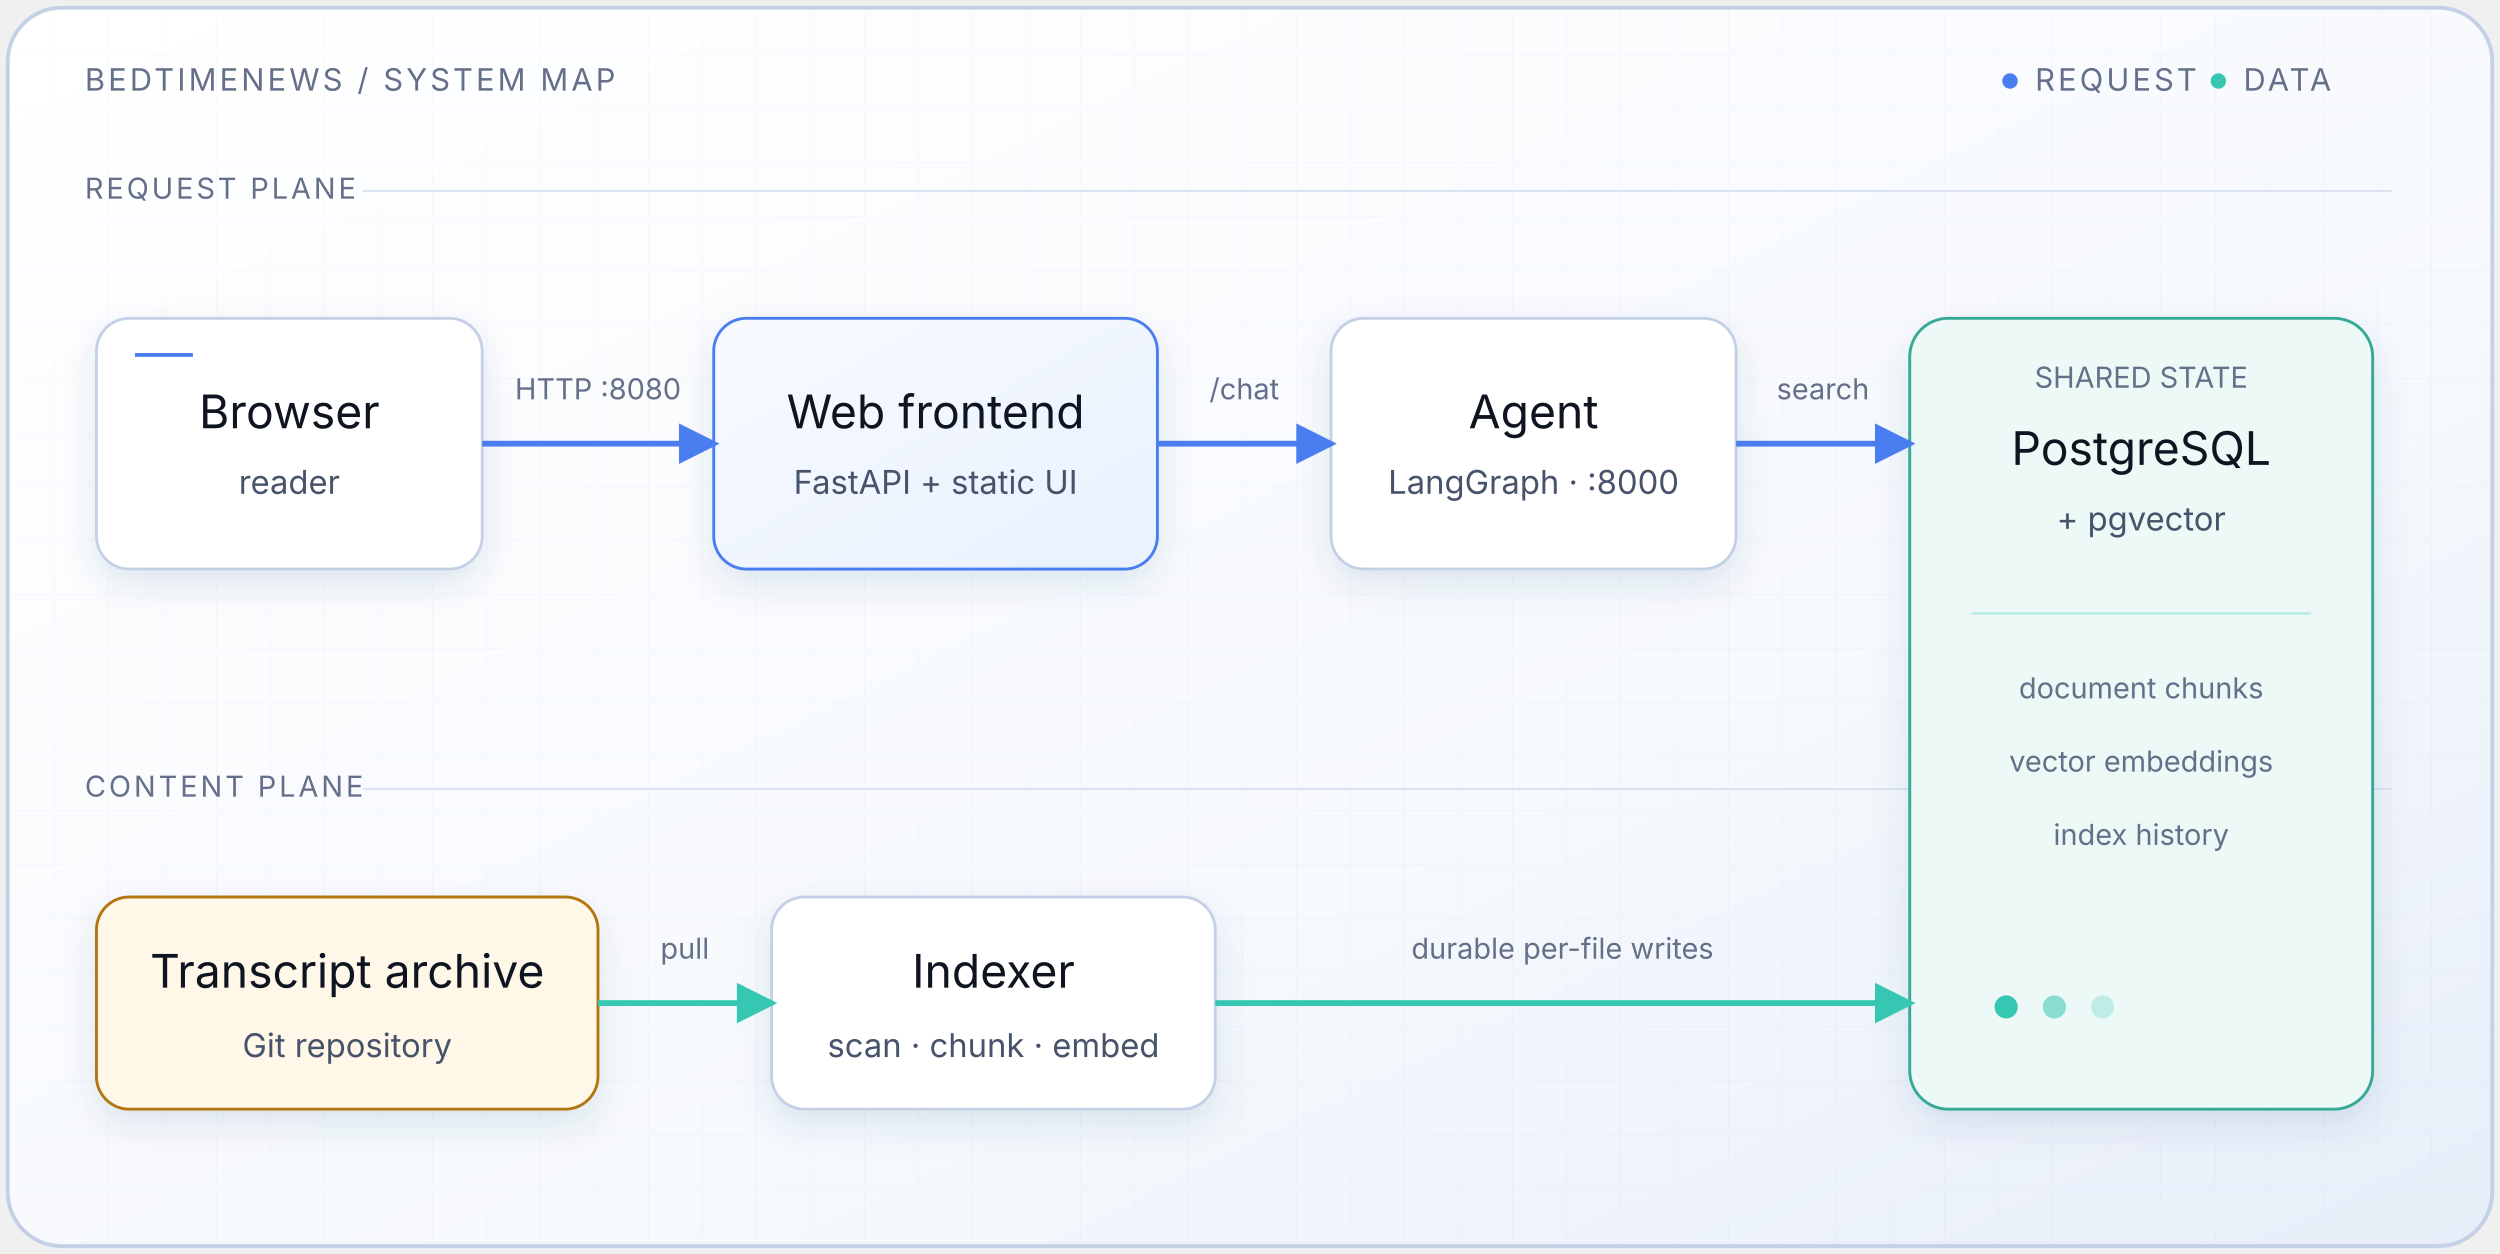
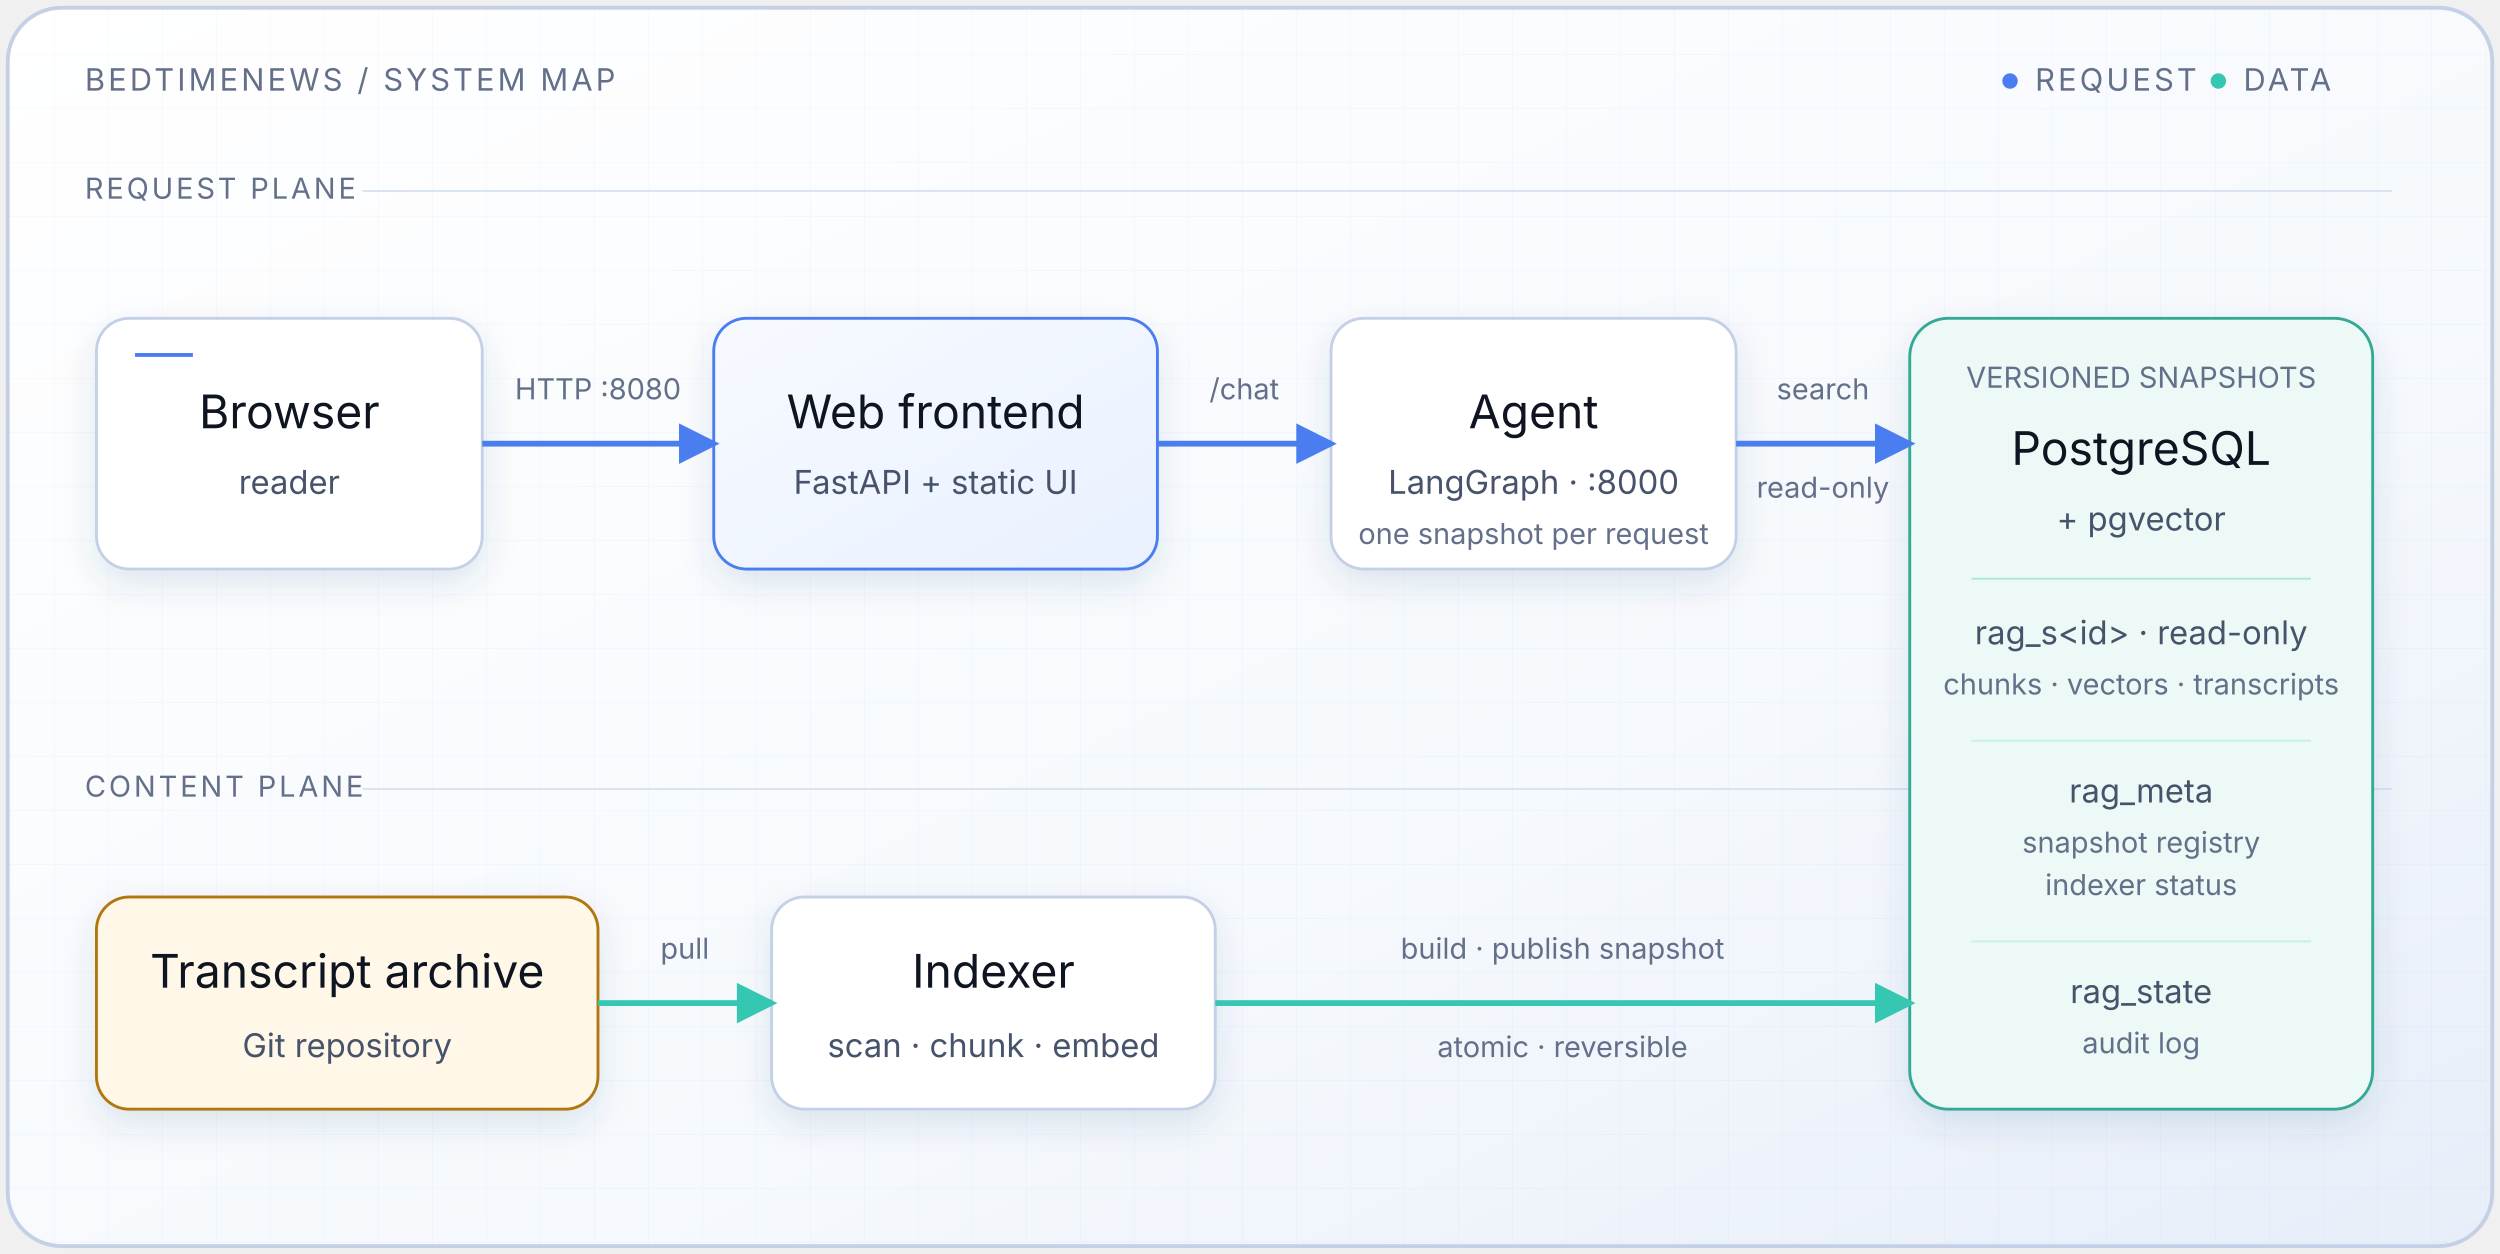
<svg xmlns="http://www.w3.org/2000/svg" width="1296" height="650" viewBox="0 0 1296 650" role="img" aria-labelledby="title desc">
  <defs>
    <linearGradient id="canvas" x1="0" y1="0" x2="1" y2="1">
      <stop offset="0" stop-color="#ffffff" />
      <stop offset=".62" stop-color="#f6f9fd" />
      <stop offset="1" stop-color="#e7eef9" />
    </linearGradient>
    <linearGradient id="blue-panel" x1="0" y1="0" x2="1" y2="1">
      <stop offset="0" stop-color="#f7faff" />
      <stop offset="1" stop-color="#e9f1ff" />
    </linearGradient>
    <pattern id="grid" width="28" height="28" patternUnits="userSpaceOnUse">
      <path d="M28 0H0V28" fill="none" stroke="#2a5fe0" stroke-opacity=".035" />
    </pattern>
    <filter id="shadow" x="-20%" y="-20%" width="140%" height="150%">
      <feDropShadow dx="0" dy="7" stdDeviation="9" flood-color="#29466f" flood-opacity=".12" />
    </filter>
    <marker id="blue-arrow" markerWidth="7" markerHeight="7" refX="6" refY="3.5" orient="auto">
      <path d="M0 0 7 3.5 0 7Z" fill="#4a7df0" />
    </marker>
    <marker id="teal-arrow" markerWidth="7" markerHeight="7" refX="6" refY="3.5" orient="auto">
      <path d="M0 0 7 3.5 0 7Z" fill="#35c7b1" />
    </marker>
    <style>
      .canvas { fill:url(#canvas); stroke:#c4d0e6; stroke-width:2 }
      .grid { fill:url(#grid) }
      .node { fill:#ffffff; stroke:#c4d0e6; stroke-width:1.5; filter:url(#shadow) }
      .focus { fill:url(#blue-panel); stroke:#4a7df0 }
      .database { fill:#edf9f6; stroke:#35a995 }
      .archive { fill:#fff8e8; stroke:#b1770f }
      .eyebrow { fill:#647089; font:400 16px ui-sans-serif,system-ui,-apple-system,"Segoe UI",sans-serif; letter-spacing:.1em }
      .lane { fill:#647089; font:400 15px ui-sans-serif,system-ui,-apple-system,"Segoe UI",sans-serif; letter-spacing:.1em }
      .label { fill:#0e1420; font:400 24px ui-sans-serif,system-ui,-apple-system,"Segoe UI",sans-serif; text-anchor:middle }
      .sub { fill:#46536b; font:400 17px ui-sans-serif,system-ui,-apple-system,"Segoe UI",sans-serif; text-anchor:middle }
      .mono { fill:#647089; font:400 15px ui-sans-serif,system-ui,-apple-system,"Segoe UI",sans-serif; text-anchor:middle }
      .blue-line { fill:none; stroke:#4a7df0; stroke-width:3; marker-end:url(#blue-arrow) }
      .teal-line { fill:none; stroke:#35c7b1; stroke-width:3; marker-end:url(#teal-arrow) }
      .edge-label { fill:#647089; font:400 15px ui-sans-serif,system-ui,-apple-system,"Segoe UI",sans-serif; text-anchor:middle }
      .tick { stroke:#4a7df0; stroke-width:2 }
    </style>
  </defs>
  <rect class="canvas" x="4" y="4" width="1288" height="642" rx="28" />
  <rect class="grid" x="5" y="5" width="1286" height="640" rx="27" />
  <text class="eyebrow" x="44" y="47">BEDTIMENEWS / SYSTEM MAP</text>
  <circle cx="1042" cy="42" r="4" fill="#4a7df0" />
  <text class="eyebrow" x="1055" y="47">REQUEST</text>
  <circle cx="1150" cy="42" r="4" fill="#35c7b1" />
  <text class="eyebrow" x="1163" y="47">DATA</text>
  <text class="lane" x="44" y="103">REQUEST PLANE</text>
  <line x1="188" y1="99" x2="1240" y2="99" stroke="#d9e2f2" />
  <text class="lane" x="44" y="413">CONTENT PLANE</text>
  <line x1="188" y1="409" x2="1240" y2="409" stroke="#d9e2f2" />
  <rect class="node" x="50" y="165" width="200" height="130" rx="17" />
  <line class="tick" x1="70" y1="184" x2="100" y2="184" />
  <text class="label" x="150" y="222">Browser</text>
  <text class="sub" x="150" y="256">reader</text>
  <rect class="node focus" x="370" y="165" width="230" height="130" rx="17" />
  <text class="label" x="485" y="222">Web frontend</text>
  <text class="sub" x="485" y="256">FastAPI + static UI</text>
  <rect class="node" x="690" y="165" width="210" height="130" rx="17" />
  <text class="label" x="795" y="222">Agent</text>
  <text class="sub" x="795" y="256">LangGraph · :8000</text>
+   <text class="mono" x="795" y="282">one snapshot per request</text>
  <rect class="node database" x="990" y="165" width="240" height="410" rx="20" />
-   <text class="mono" x="1110" y="201">SHARED STATE</text>
+   <text class="mono" x="1110" y="201">VERSIONED SNAPSHOTS</text>
  <text class="label" x="1110" y="241">PostgreSQL</text>
  <text class="sub" x="1110" y="275">+ pgvector</text>
-   <line x1="1022" y1="318" x2="1198" y2="318" stroke="#35c7b1" stroke-opacity=".35" />
-   <text class="mono" x="1110" y="362">document chunks</text>
-   <text class="mono" x="1110" y="400">vector embeddings</text>
-   <text class="mono" x="1110" y="438">index history</text>
-   <circle cx="1040" cy="522" r="6" fill="#35c7b1" />
-   <circle cx="1065" cy="522" r="6" fill="#35c7b1" fill-opacity=".55" />
-   <circle cx="1090" cy="522" r="6" fill="#35c7b1" fill-opacity=".25" />
+   <line x1="1022" y1="300" x2="1198" y2="300" stroke="#35c7b1" stroke-opacity=".35" />
+   <text class="sub" x="1110" y="334">rag_s&lt;id&gt; · read-only</text>
+   <text class="mono" x="1110" y="360">chunks · vectors · transcripts</text>
+   <line x1="1022" y1="384" x2="1198" y2="384" stroke="#35c7b1" stroke-opacity=".2" />
+   <text class="sub" x="1110" y="416">rag_meta</text>
+   <text class="mono" x="1110" y="442">snapshot registry</text>
+   <text class="mono" x="1110" y="464">indexer status</text>
+   <line x1="1022" y1="488" x2="1198" y2="488" stroke="#35c7b1" stroke-opacity=".2" />
+   <text class="sub" x="1110" y="520">rag_state</text>
+   <text class="mono" x="1110" y="546">audit log</text>
  <path class="blue-line" d="M250 230H370" />
  <path class="blue-line" d="M600 230H690" />
  <path class="blue-line" d="M900 230H990" />
  <text class="edge-label" x="310" y="207">HTTP :8080</text>
  <text class="edge-label" x="645" y="207">/chat</text>
  <text class="edge-label" x="945" y="207">search</text>
+   <text class="edge-label" x="945" y="258">read-only</text>
  <rect class="node archive" x="50" y="465" width="260" height="110" rx="17" />
  <text class="label" x="180" y="512">Transcript archive</text>
  <text class="sub" x="180" y="548">Git repository</text>
  <rect class="node" x="400" y="465" width="230" height="110" rx="17" />
  <text class="label" x="515" y="512">Indexer</text>
  <text class="sub" x="515" y="548">scan · chunk · embed</text>
  <path class="teal-line" d="M310 520H400" />
  <path class="teal-line" d="M630 520H990" />
  <text class="edge-label" x="355" y="497">pull</text>
-   <text class="edge-label" x="810" y="497">durable per-file writes</text>
+   <text class="edge-label" x="810" y="497">build · publish snapshot</text>
+   <text class="edge-label" x="810" y="548">atomic · reversible</text>
</svg>
